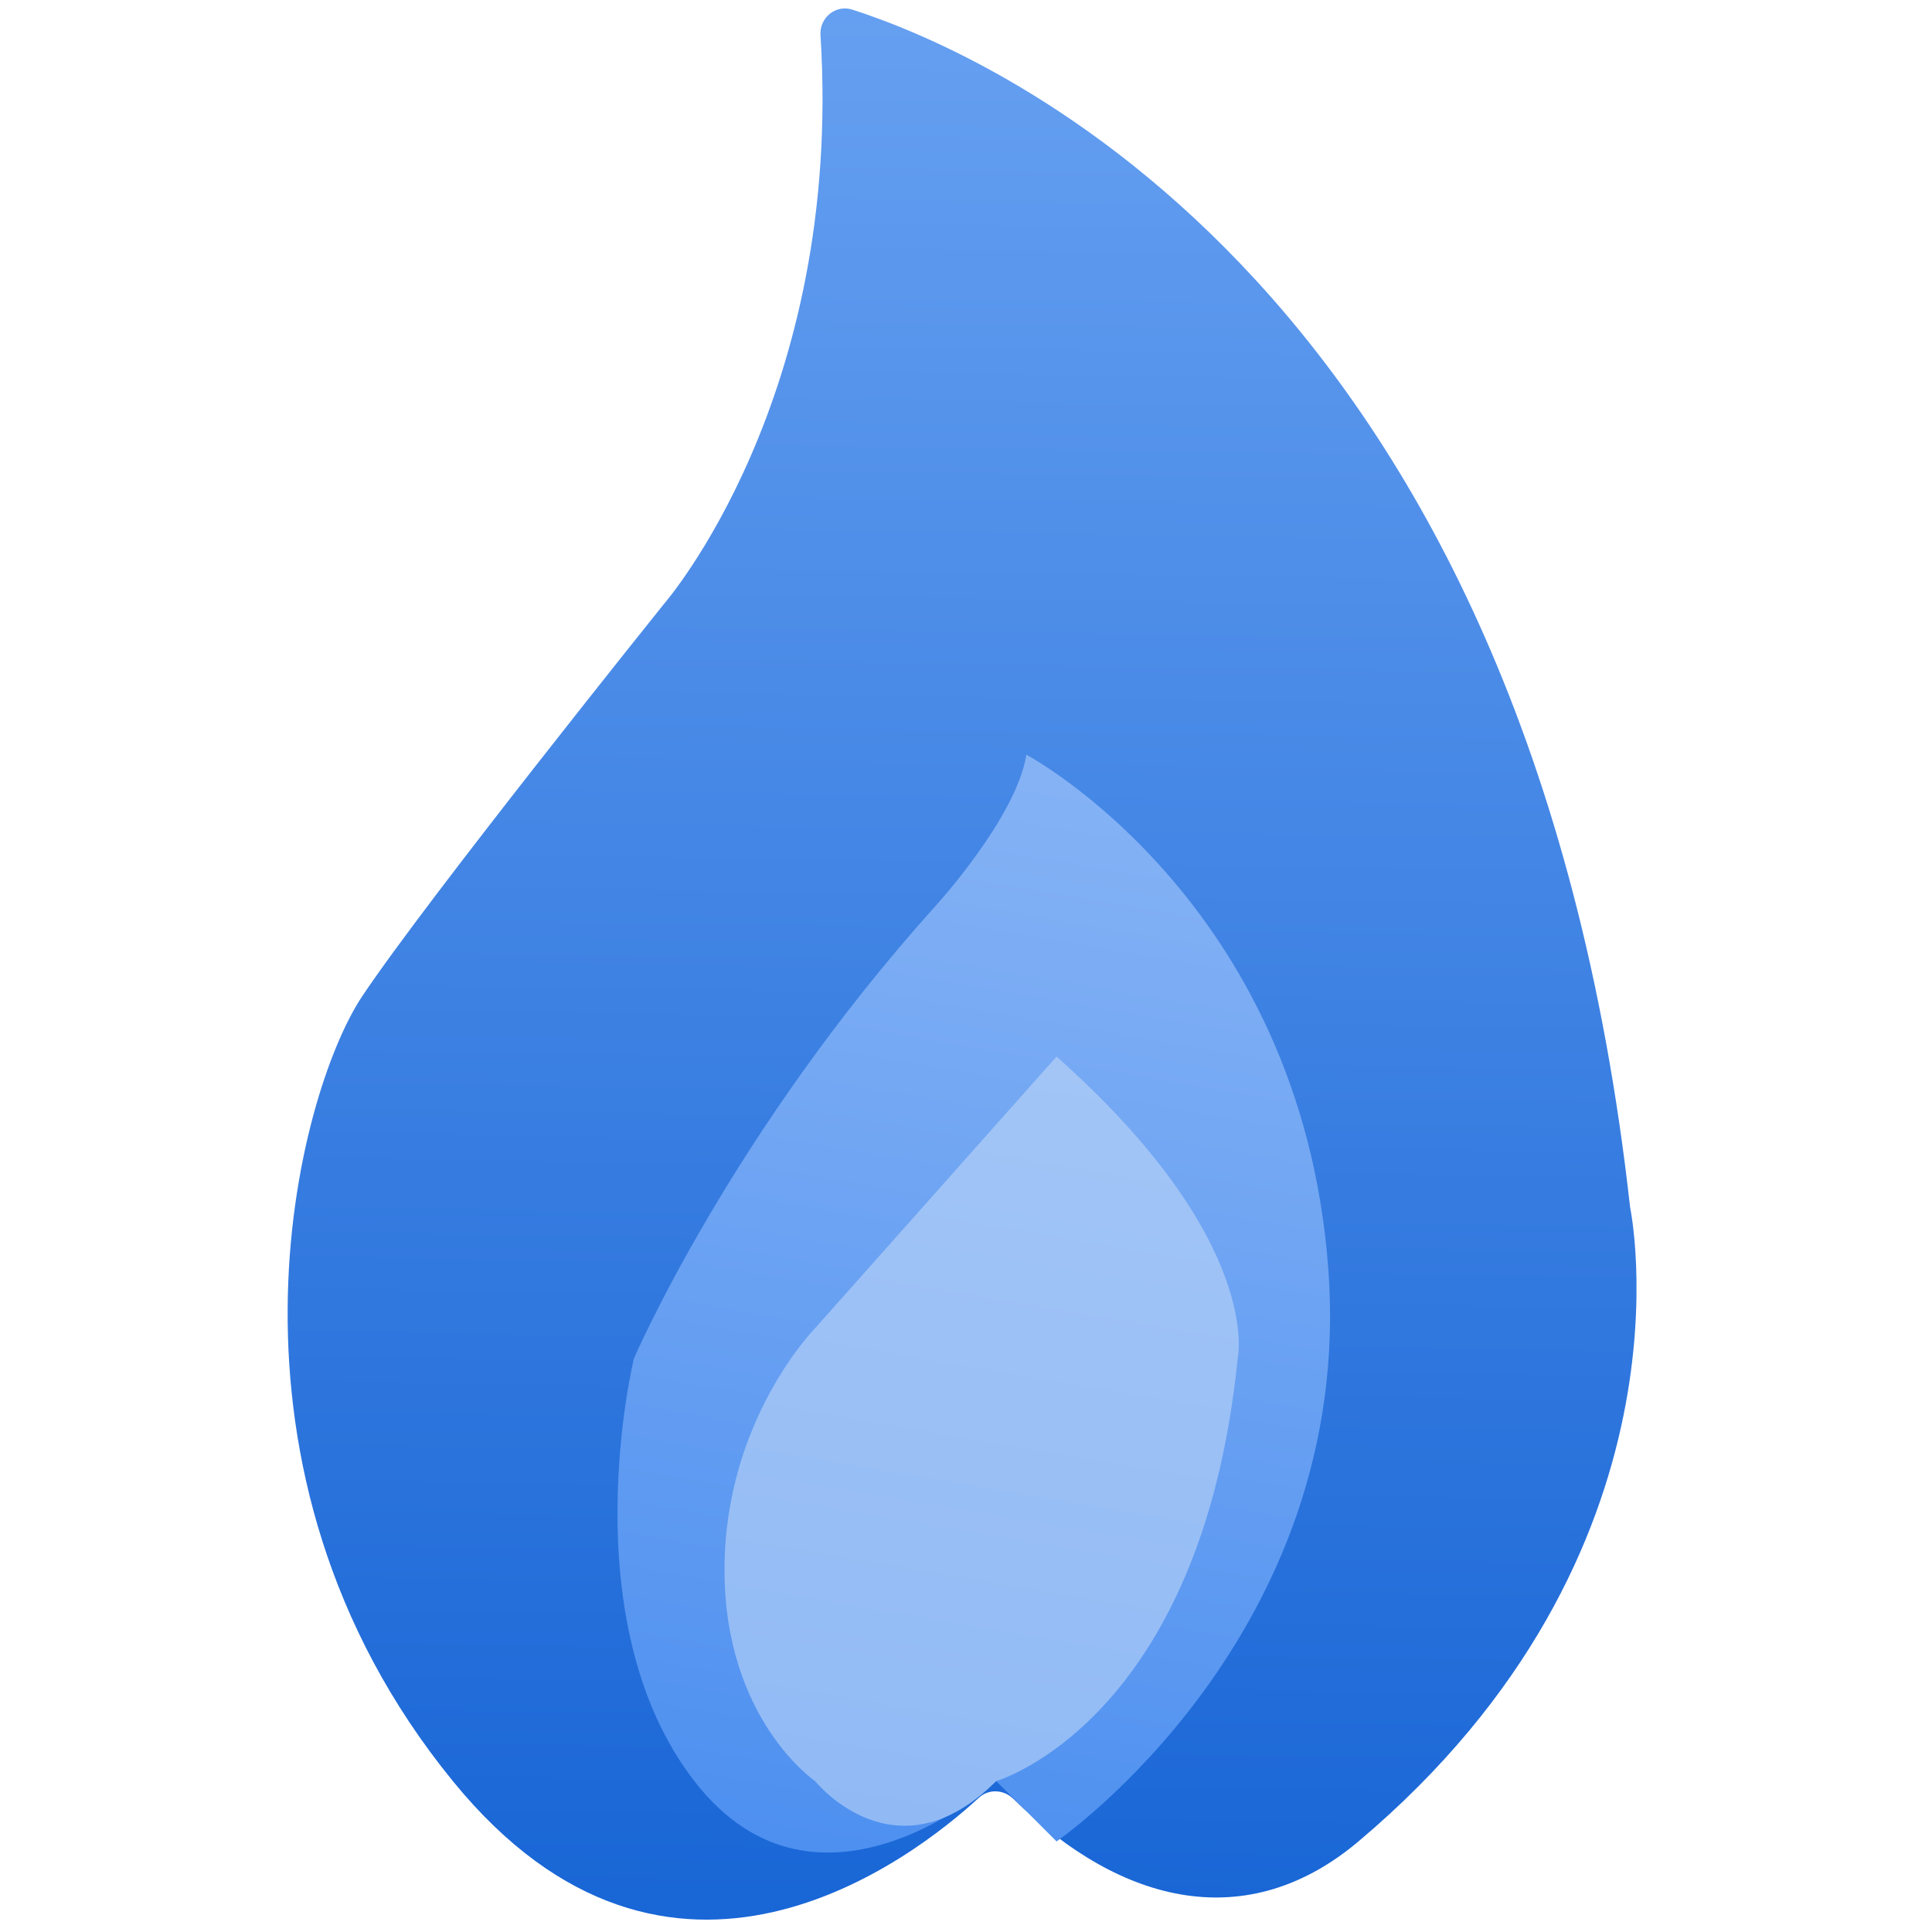
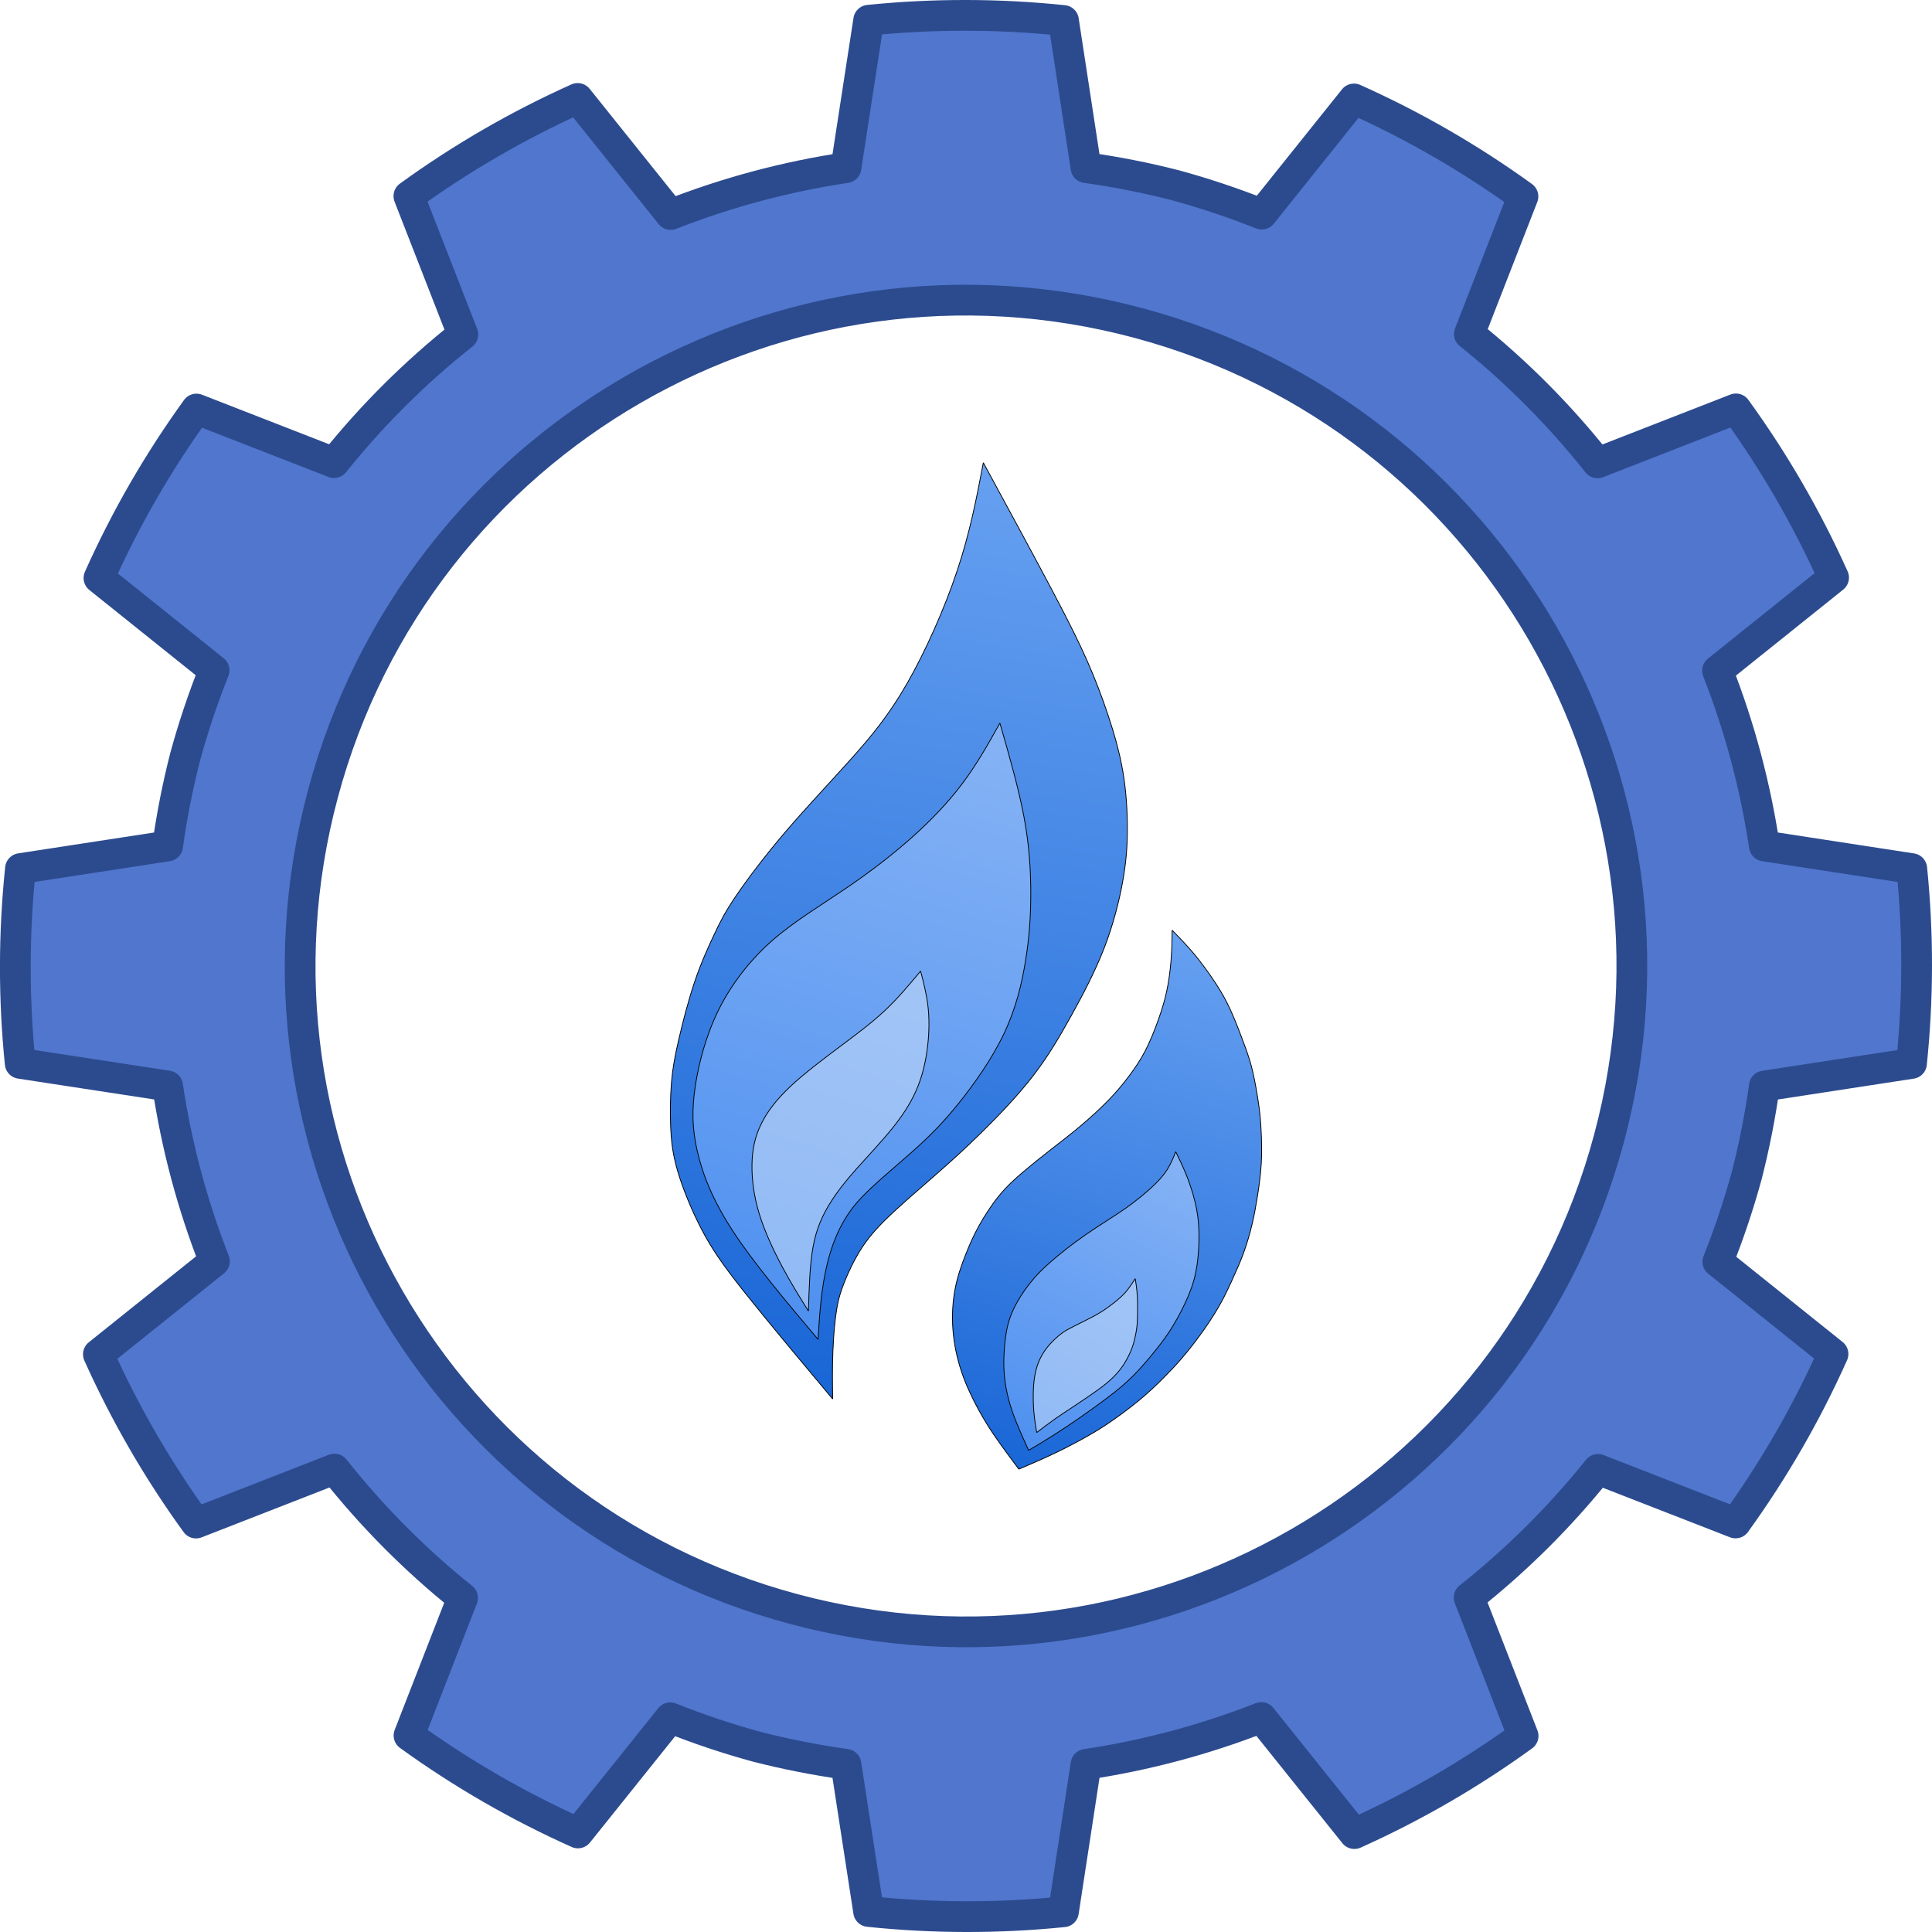
- <svg xmlns="http://www.w3.org/2000/svg" xmlns:xlink="http://www.w3.org/1999/xlink" viewBox="0 0 64 64" style="enable-background:new 0 0 64 64" version="1.1" id="svg8">
-   <defs id="defs12">
+ <svg xmlns="http://www.w3.org/2000/svg" xmlns:ns1="http://www.openswatchbook.org/uri/2009/osb" xmlns:xlink="http://www.w3.org/1999/xlink" width="64" height="64" id="svg2" version="1.1">
+   <defs id="defs4">
+     <linearGradient id="linearGradient4279" ns1:paint="solid">
+       <stop style="stop-color:#000000;stop-opacity:1;" offset="0" id="stop4281" />
+     </linearGradient>
+     <linearGradient id="e" y1="23" x1="24" y2="39" x2="40" gradientUnits="userSpaceOnUse">
+       <stop stop-color="#292c2f" id="stop27" style="stop-color:#ffa701;stop-opacity:1" />
+       <stop offset="1" stop-opacity="0" id="stop29" style="stop-color:#ff9100;stop-opacity:1" />
+     </linearGradient>
    <linearGradient id="linearGradient841">
      <stop style="stop-color:#1966d6;stop-opacity:1" offset="0" id="stop837" />
      <stop style="stop-color:#66a0f1;stop-opacity:1" offset="1" id="stop839" />
    </linearGradient>
    <linearGradient id="linearGradient833">
      <stop style="stop-color:#4e90f0;stop-opacity:1" offset="0" id="stop829" />
      <stop style="stop-color:#86b3f5;stop-opacity:1" offset="1" id="stop831" />
    </linearGradient>
    <linearGradient id="linearGradient825">
      <stop style="stop-color:#91baf5;stop-opacity:1" offset="0" id="stop821" />
      <stop style="stop-color:#a2c5f6;stop-opacity:1" offset="1" id="stop823" />
    </linearGradient>
-     <linearGradient xlink:href="#linearGradient825" id="linearGradient827" x1="30.681" y1="60.548" x2="35" y2="35" gradientUnits="userSpaceOnUse" />
-     <linearGradient xlink:href="#linearGradient833" id="linearGradient835" x1="28.86" y1="61.315" x2="35.188" y2="24.786" gradientUnits="userSpaceOnUse" />
-     <linearGradient xlink:href="#linearGradient841" id="linearGradient843" x1="26.942" y1="62.849" x2="27.901" y2="-0.431" gradientUnits="userSpaceOnUse" />
+     <linearGradient xlink:href="#linearGradient841" id="linearGradient1569" gradientUnits="userSpaceOnUse" x1="-273.463" y1="2.236" x2="-258.333" y2="-91.802" />
+     <linearGradient xlink:href="#linearGradient833" id="linearGradient1559" gradientUnits="userSpaceOnUse" x1="-274.935" y1="-3.751" x2="-256.67" y2="-65.649" />
+     <linearGradient xlink:href="#linearGradient825" id="linearGradient1549" gradientUnits="userSpaceOnUse" x1="-275.898" y1="-6.593" x2="-264.635" y2="-40.738" />
+     <linearGradient xlink:href="#linearGradient841" id="linearGradient1592" gradientUnits="userSpaceOnUse" x1="-254.77" y1="9.282" x2="-239.37" y2="-44.842" />
+     <linearGradient xlink:href="#linearGradient833" id="linearGradient1531" x1="-253.792" y1="7.393" x2="-239.011" y2="-22.599" gradientUnits="userSpaceOnUse" />
+     <linearGradient xlink:href="#linearGradient825" id="linearGradient1523" x1="-252.974" y1="5.604" x2="-243.076" y2="-9.852" gradientUnits="userSpaceOnUse" />
  </defs>
-   <path d="m54 40c-3.39-30.49-21.05-38.16-25.76-39.68-.56-.18-1.1.27-1.06.85.76 12.02-5.18 18.83-5.18 18.83s-7.83 9.75-10 13-5.42 15.67 3 26c7.2 8.84 15.26 2.55 17.43.55.33-.3.82-.27 1.14.04 3.62 3.56 7.79 4.48 11.43 1.41 11.41-9.61 9-21 9-21" style="fill:url(#linearGradient843);fill-opacity:1" id="path2" />
-   <path d="m33 59c0 0-5.88 5.33-10 0s-2-14-2-14 3.21-7.46 10-15c0 0 2.67-2.92 3-5 0 0 9.08 4.83 10 17s-9 19-9 19l-2-2" style="fill:url(#linearGradient835);fill-opacity:1" id="path4" />
-   <path d="m33 59c0 0 6.79-1.96 8-14 0 0 .88-3.88-6-10l-8 9c0 0-3 3.04-3 8s3 7 3 7 2.67 3.33 6 0" style="fill:url(#linearGradient827);fill-opacity:1" id="path6" />
+   <path d="m 28.774,63.321 a 31.503,31.504 0 0 0 6.454,0.009 l 0.748,-4.883 a 26.778,26.778 0 0 0 5.808,-1.552 l 3.081,3.845 a 31.503,31.504 0 0 0 5.59,-3.235 l -1.788,-4.585 a 26.778,26.778 0 0 0 4.268,-4.245 l 4.557,1.775 a 31.503,31.504 0 0 0 3.229,-5.597 l -3.815,-3.057 a 26.778,26.778 0 0 0 0.959,-2.864 26.778,26.778 0 0 0 0.582,-2.956 l 4.874,-0.748 a 31.503,31.504 0 0 0 0.009,-6.454 L 58.447,28.024 A 26.778,26.778 0 0 0 56.895,22.216 l 3.845,-3.081 a 31.503,31.504 0 0 0 -3.235,-5.59 l -4.585,1.788 A 26.778,26.778 0 0 0 48.674,11.064 L 50.45,6.508 A 31.503,31.504 0 0 0 44.852,3.278 L 41.797,7.094 A 26.778,26.778 0 0 0 38.93,6.135 26.778,26.778 0 0 0 35.975,5.553 L 35.229,0.679 a 31.503,31.504 0 0 0 -6.453,-0.009 L 28.024,5.553 A 26.778,26.778 0 0 0 22.217,7.106 L 19.136,3.261 A 31.503,31.504 0 0 0 13.545,6.496 l 1.788,4.585 a 26.778,26.778 0 0 0 -4.268,4.245 L 6.508,13.55 A 31.503,31.504 0 0 0 3.278,19.147 l 3.815,3.057 a 26.778,26.778 0 0 0 -0.959,2.864 26.778,26.778 0 0 0 -0.582,2.956 l -4.874,0.748 a 31.503,31.504 0 0 0 -0.009,6.454 l 4.883,0.748 a 26.778,26.778 0 0 0 1.552,5.808 l -3.845,3.081 a 31.503,31.504 0 0 0 3.235,5.59 l 4.585,-1.788 a 26.778,26.778 0 0 0 4.245,4.268 l -1.775,4.557 a 31.503,31.504 0 0 0 5.597,3.229 l 3.057,-3.815 a 26.778,26.778 0 0 0 2.864,0.959 26.778,26.778 0 0 0 2.956,0.582 z M 26.292,53.301 A 22.052,22.052 0 0 1 10.699,26.293 22.052,22.052 0 0 1 37.707,10.699 22.052,22.052 0 0 1 53.301,37.708 22.052,22.052 0 0 1 26.292,53.301" id="path38-3" style="color:#000000;opacity:0.98;fill:#4c73cc;fill-opacity:1;stroke:#28478c;stroke-width:1.018;stroke-linejoin:round;stroke-miterlimit:4;stroke-dasharray:none;stroke-opacity:1" />
+   <g id="g1590" transform="matrix(0.3298328,0,0,0.3298328,117.7809,45.60596)">
+     <path id="path844" d="m -258.333,-91.802 c -0.656,3.447 -1.311,6.894 -2.598,10.767 -1.287,3.873 -3.205,8.17 -5.043,11.378 -1.837,3.208 -3.593,5.324 -5.667,7.641 -2.074,2.317 -4.464,4.833 -6.541,7.263 -2.076,2.43 -3.838,4.774 -4.953,6.411 -1.115,1.637 -1.582,2.566 -2.183,3.832 -0.601,1.266 -1.336,2.87 -1.99,4.793 -0.654,1.923 -1.226,4.165 -1.618,5.865 -0.392,1.701 -0.603,2.858 -0.722,4.226 -0.119,1.367 -0.145,2.944 -0.091,4.404 0.054,1.461 0.188,2.805 0.707,4.575 0.519,1.77 1.422,3.967 2.404,5.848 0.981,1.881 2.04,3.445 4.247,6.232 2.207,2.786 5.562,6.794 8.917,10.802 m 0,0 c -0.023,-1.573 -0.045,-3.071 0.025,-4.838 0.07,-1.767 0.25,-3.836 0.576,-5.156 0.326,-1.32 1.112,-3.1 1.823,-4.355 0.711,-1.254 1.477,-2.275 2.854,-3.632 1.377,-1.357 3.364,-3.051 5.038,-4.515 1.674,-1.465 3.036,-2.701 4.67,-4.31 1.635,-1.609 3.542,-3.591 5.073,-5.561 1.53,-1.97 2.684,-3.929 3.874,-6.075 1.19,-2.146 2.416,-4.481 3.326,-6.823 0.91,-2.343 1.503,-4.693 1.86,-6.661 0.357,-1.968 0.477,-3.552 0.478,-5.346 3.8e-4,-1.795 -0.119,-3.8 -0.455,-5.755 -0.336,-1.956 -0.888,-3.862 -1.492,-5.677 -0.604,-1.815 -1.261,-3.538 -2.064,-5.365 -0.803,-1.826 -1.753,-3.756 -3.52,-7.101 -1.767,-3.345 -4.351,-8.105 -6.935,-12.865" style="fill:url(#linearGradient1569);fill-opacity:1;fill-rule:evenodd;stroke:#000000;stroke-width:0.079;stroke-linecap:butt;stroke-linejoin:miter;stroke-miterlimit:4;stroke-dasharray:none;stroke-opacity:1" />
+     <path id="path866" d="m -256.67,-65.649 c -1.174,2.104 -2.279,4.083 -3.783,6.089 -1.504,2.006 -3.303,3.823 -4.92,5.274 -1.617,1.451 -3.777,3.194 -6.478,5.041 -2.701,1.847 -5.363,3.426 -7.594,5.357 -2.23,1.931 -4.166,4.41 -5.459,7.011 -1.293,2.602 -2.028,5.433 -2.372,7.782 -0.344,2.349 -0.296,4.216 0.216,6.45 0.512,2.234 1.49,4.833 3.588,8.043 2.098,3.21 5.318,7.03 8.537,10.85 m 0,0 c 0.17,-2.695 0.322,-5.119 0.94,-7.647 0.618,-2.528 1.615,-4.513 2.933,-6.055 1.318,-1.542 3.591,-3.369 5.495,-5.06 1.904,-1.691 3.195,-3.008 4.741,-4.926 1.546,-1.918 3.367,-4.483 4.575,-7.036 1.209,-2.553 1.787,-5.018 2.158,-7.311 0.37,-2.293 0.52,-4.35 0.525,-6.649 0.005,-2.299 -0.135,-4.841 -0.677,-7.752 -0.542,-2.911 -1.483,-6.186 -2.425,-9.461" style="fill:url(#linearGradient1559);fill-opacity:1;fill-rule:evenodd;stroke:#000000;stroke-width:0.079;stroke-linecap:butt;stroke-linejoin:miter;stroke-miterlimit:4;stroke-dasharray:none;stroke-opacity:1" />
+     <path id="path870" d="m -264.635,-40.738 c -1.133,1.361 -2.266,2.722 -3.602,3.974 -1.336,1.252 -2.875,2.393 -4.575,3.666 -1.7,1.273 -3.559,2.676 -4.951,3.991 -1.391,1.315 -2.313,2.541 -2.909,3.78 -0.596,1.239 -0.867,2.49 -0.896,3.974 -0.03,1.484 0.182,3.2 0.736,5.01 0.554,1.81 1.45,3.712 2.33,5.353 0.879,1.64 1.742,3.019 2.604,4.397 m 0,0 c 0.068,-2.342 0.135,-4.685 0.474,-6.503 0.338,-1.818 0.947,-3.112 1.666,-4.283 0.719,-1.171 1.547,-2.22 2.689,-3.505 1.142,-1.285 2.596,-2.807 3.721,-4.224 1.125,-1.416 1.919,-2.727 2.461,-4.097 0.541,-1.37 0.829,-2.799 0.977,-4.16 0.148,-1.361 0.156,-2.655 0.013,-3.873 -0.144,-1.218 -0.44,-2.359 -0.736,-3.501" style="fill:url(#linearGradient1549);fill-opacity:1;fill-rule:evenodd;stroke:#000000;stroke-width:0.079;stroke-linecap:butt;stroke-linejoin:miter;stroke-miterlimit:4;stroke-dasharray:none;stroke-opacity:1" />
+     <path id="path874" d="m -239.37,-44.842 c -0.012,1.036 -0.024,1.963 -0.117,3.109 -0.094,1.146 -0.25,2.179 -0.434,3.035 -0.184,0.856 -0.442,1.739 -0.825,2.82 -0.384,1.081 -0.826,2.181 -1.322,3.139 -0.497,0.958 -1.057,1.777 -1.656,2.573 -0.6,0.796 -1.218,1.544 -2.023,2.374 -0.805,0.83 -1.805,1.749 -2.819,2.602 -1.014,0.853 -2.043,1.641 -3.002,2.388 -0.959,0.748 -1.853,1.46 -2.709,2.185 -0.856,0.725 -1.672,1.463 -2.443,2.398 -0.771,0.935 -1.499,2.067 -2.05,3.06 -0.551,0.993 -0.925,1.847 -1.32,2.845 -0.395,0.998 -0.812,2.139 -1.065,3.427 -0.253,1.288 -0.341,2.721 -0.232,4.164 0.109,1.443 0.417,2.897 0.879,4.261 0.462,1.363 1.079,2.636 1.655,3.7 0.576,1.064 1.112,1.919 1.786,2.892 0.674,0.973 1.486,2.063 2.299,3.152 m 0,0 c 1.093,-0.468 2.237,-0.958 3.26,-1.437 1.023,-0.478 2.017,-0.984 3.047,-1.55 1.03,-0.565 1.848,-1.056 2.718,-1.645 0.87,-0.589 2.095,-1.484 3.108,-2.325 1.012,-0.84 1.761,-1.575 2.391,-2.207 0.63,-0.633 1.152,-1.173 1.755,-1.87 0.603,-0.697 1.287,-1.552 1.956,-2.473 0.669,-0.922 1.322,-1.908 1.827,-2.781 0.505,-0.873 0.864,-1.632 1.273,-2.519 0.409,-0.887 0.868,-1.901 1.237,-2.91 0.369,-1.009 0.648,-2.014 0.855,-2.882 0.207,-0.868 0.341,-1.599 0.501,-2.586 0.16,-0.987 0.345,-2.231 0.418,-3.451 0.073,-1.22 0.036,-2.418 -0.013,-3.369 -0.048,-0.95 -0.107,-1.655 -0.249,-2.656 -0.143,-1.001 -0.369,-2.298 -0.599,-3.285 -0.23,-0.987 -0.462,-1.663 -0.804,-2.596 -0.341,-0.933 -0.791,-2.121 -1.21,-3.09 -0.419,-0.969 -0.806,-1.717 -1.283,-2.501 -0.478,-0.783 -1.046,-1.601 -1.562,-2.3 -0.516,-0.698 -0.981,-1.277 -1.511,-1.873 -0.529,-0.596 -1.123,-1.208 -1.716,-1.82" style="fill:url(#linearGradient1592);fill-opacity:1;fill-rule:evenodd;stroke:#000000;stroke-width:0.079;stroke-linecap:butt;stroke-linejoin:miter;stroke-miterlimit:4;stroke-dasharray:none;stroke-opacity:1" />
+     <path id="path878" d="m -239.011,-22.599 c -0.249,0.623 -0.477,1.196 -0.861,1.803 -0.384,0.607 -0.898,1.162 -1.436,1.667 -0.538,0.506 -1.56,1.389 -2.742,2.215 -1.182,0.825 -2.665,1.718 -4.034,2.667 -1.369,0.949 -2.628,1.958 -3.505,2.727 -0.877,0.769 -1.4,1.319 -1.9,1.93 -0.501,0.611 -0.974,1.275 -1.386,1.99 -0.412,0.715 -0.764,1.485 -0.991,2.377 -0.228,0.893 -0.332,1.911 -0.38,2.786 -0.049,0.876 -0.042,1.609 0.032,2.376 0.074,0.767 0.216,1.568 0.423,2.355 0.207,0.787 0.479,1.558 0.824,2.406 0.344,0.847 0.761,1.77 1.178,2.693 m 0,0 c 0.84,-0.498 1.634,-0.968 2.531,-1.537 0.897,-0.568 1.874,-1.227 2.638,-1.759 0.764,-0.532 2.009,-1.42 2.918,-2.114 0.909,-0.694 1.685,-1.338 2.461,-2.121 0.776,-0.783 1.552,-1.705 2.208,-2.523 0.656,-0.818 1.192,-1.532 1.759,-2.468 0.567,-0.937 1.165,-2.097 1.585,-3.121 0.42,-1.024 0.662,-1.911 0.815,-2.938 0.153,-1.027 0.216,-2.193 0.2,-3.168 -0.016,-0.975 -0.11,-1.758 -0.228,-2.405 -0.118,-0.648 -0.26,-1.159 -0.402,-1.671 -0.197,-0.623 -0.377,-1.19 -0.687,-1.946 -0.309,-0.756 -0.715,-1.595 -1.018,-2.221" style="fill:url(#linearGradient1531);fill-opacity:1;fill-rule:evenodd;stroke:#000000;stroke-width:0.079;stroke-linecap:butt;stroke-linejoin:miter;stroke-miterlimit:4;stroke-dasharray:none;stroke-opacity:1" />
+     <path id="path882" d="m -243.076,-9.852 c -0.242,0.373 -0.483,0.744 -0.741,1.077 -0.258,0.333 -0.529,0.623 -0.974,1.003 -0.445,0.38 -1.063,0.848 -1.627,1.21 -0.564,0.362 -1.071,0.615 -1.597,0.878 -0.526,0.263 -1.07,0.535 -1.477,0.745 -0.407,0.209 -0.675,0.355 -1.033,0.63 -0.359,0.275 -0.808,0.679 -1.185,1.112 -0.378,0.433 -0.682,0.894 -0.912,1.367 -0.229,0.473 -0.383,0.956 -0.49,1.465 -0.108,0.509 -0.169,1.042 -0.195,1.696 -0.026,0.655 -0.016,1.431 0.045,2.163 0.061,0.733 0.175,1.421 0.288,2.11 m 0,0 c 0.623,-0.473 1.199,-0.911 1.805,-1.34 0.605,-0.429 1.164,-0.789 1.611,-1.083 0.447,-0.294 1.162,-0.771 1.795,-1.204 0.633,-0.434 1.297,-0.899 1.837,-1.348 0.539,-0.449 0.955,-0.881 1.28,-1.288 0.325,-0.407 0.559,-0.787 0.777,-1.197 0.218,-0.409 0.419,-0.848 0.578,-1.356 0.159,-0.509 0.277,-1.087 0.344,-1.539 0.067,-0.451 0.083,-0.776 0.095,-1.339 0.012,-0.563 0.02,-1.361 -0.018,-2.028 -0.038,-0.667 -0.122,-1.201 -0.205,-1.735" style="fill:url(#linearGradient1523);fill-opacity:1;fill-rule:evenodd;stroke:#000000;stroke-width:0.079;stroke-linecap:butt;stroke-linejoin:miter;stroke-miterlimit:4;stroke-dasharray:none;stroke-opacity:1" />
+   </g>
</svg>
